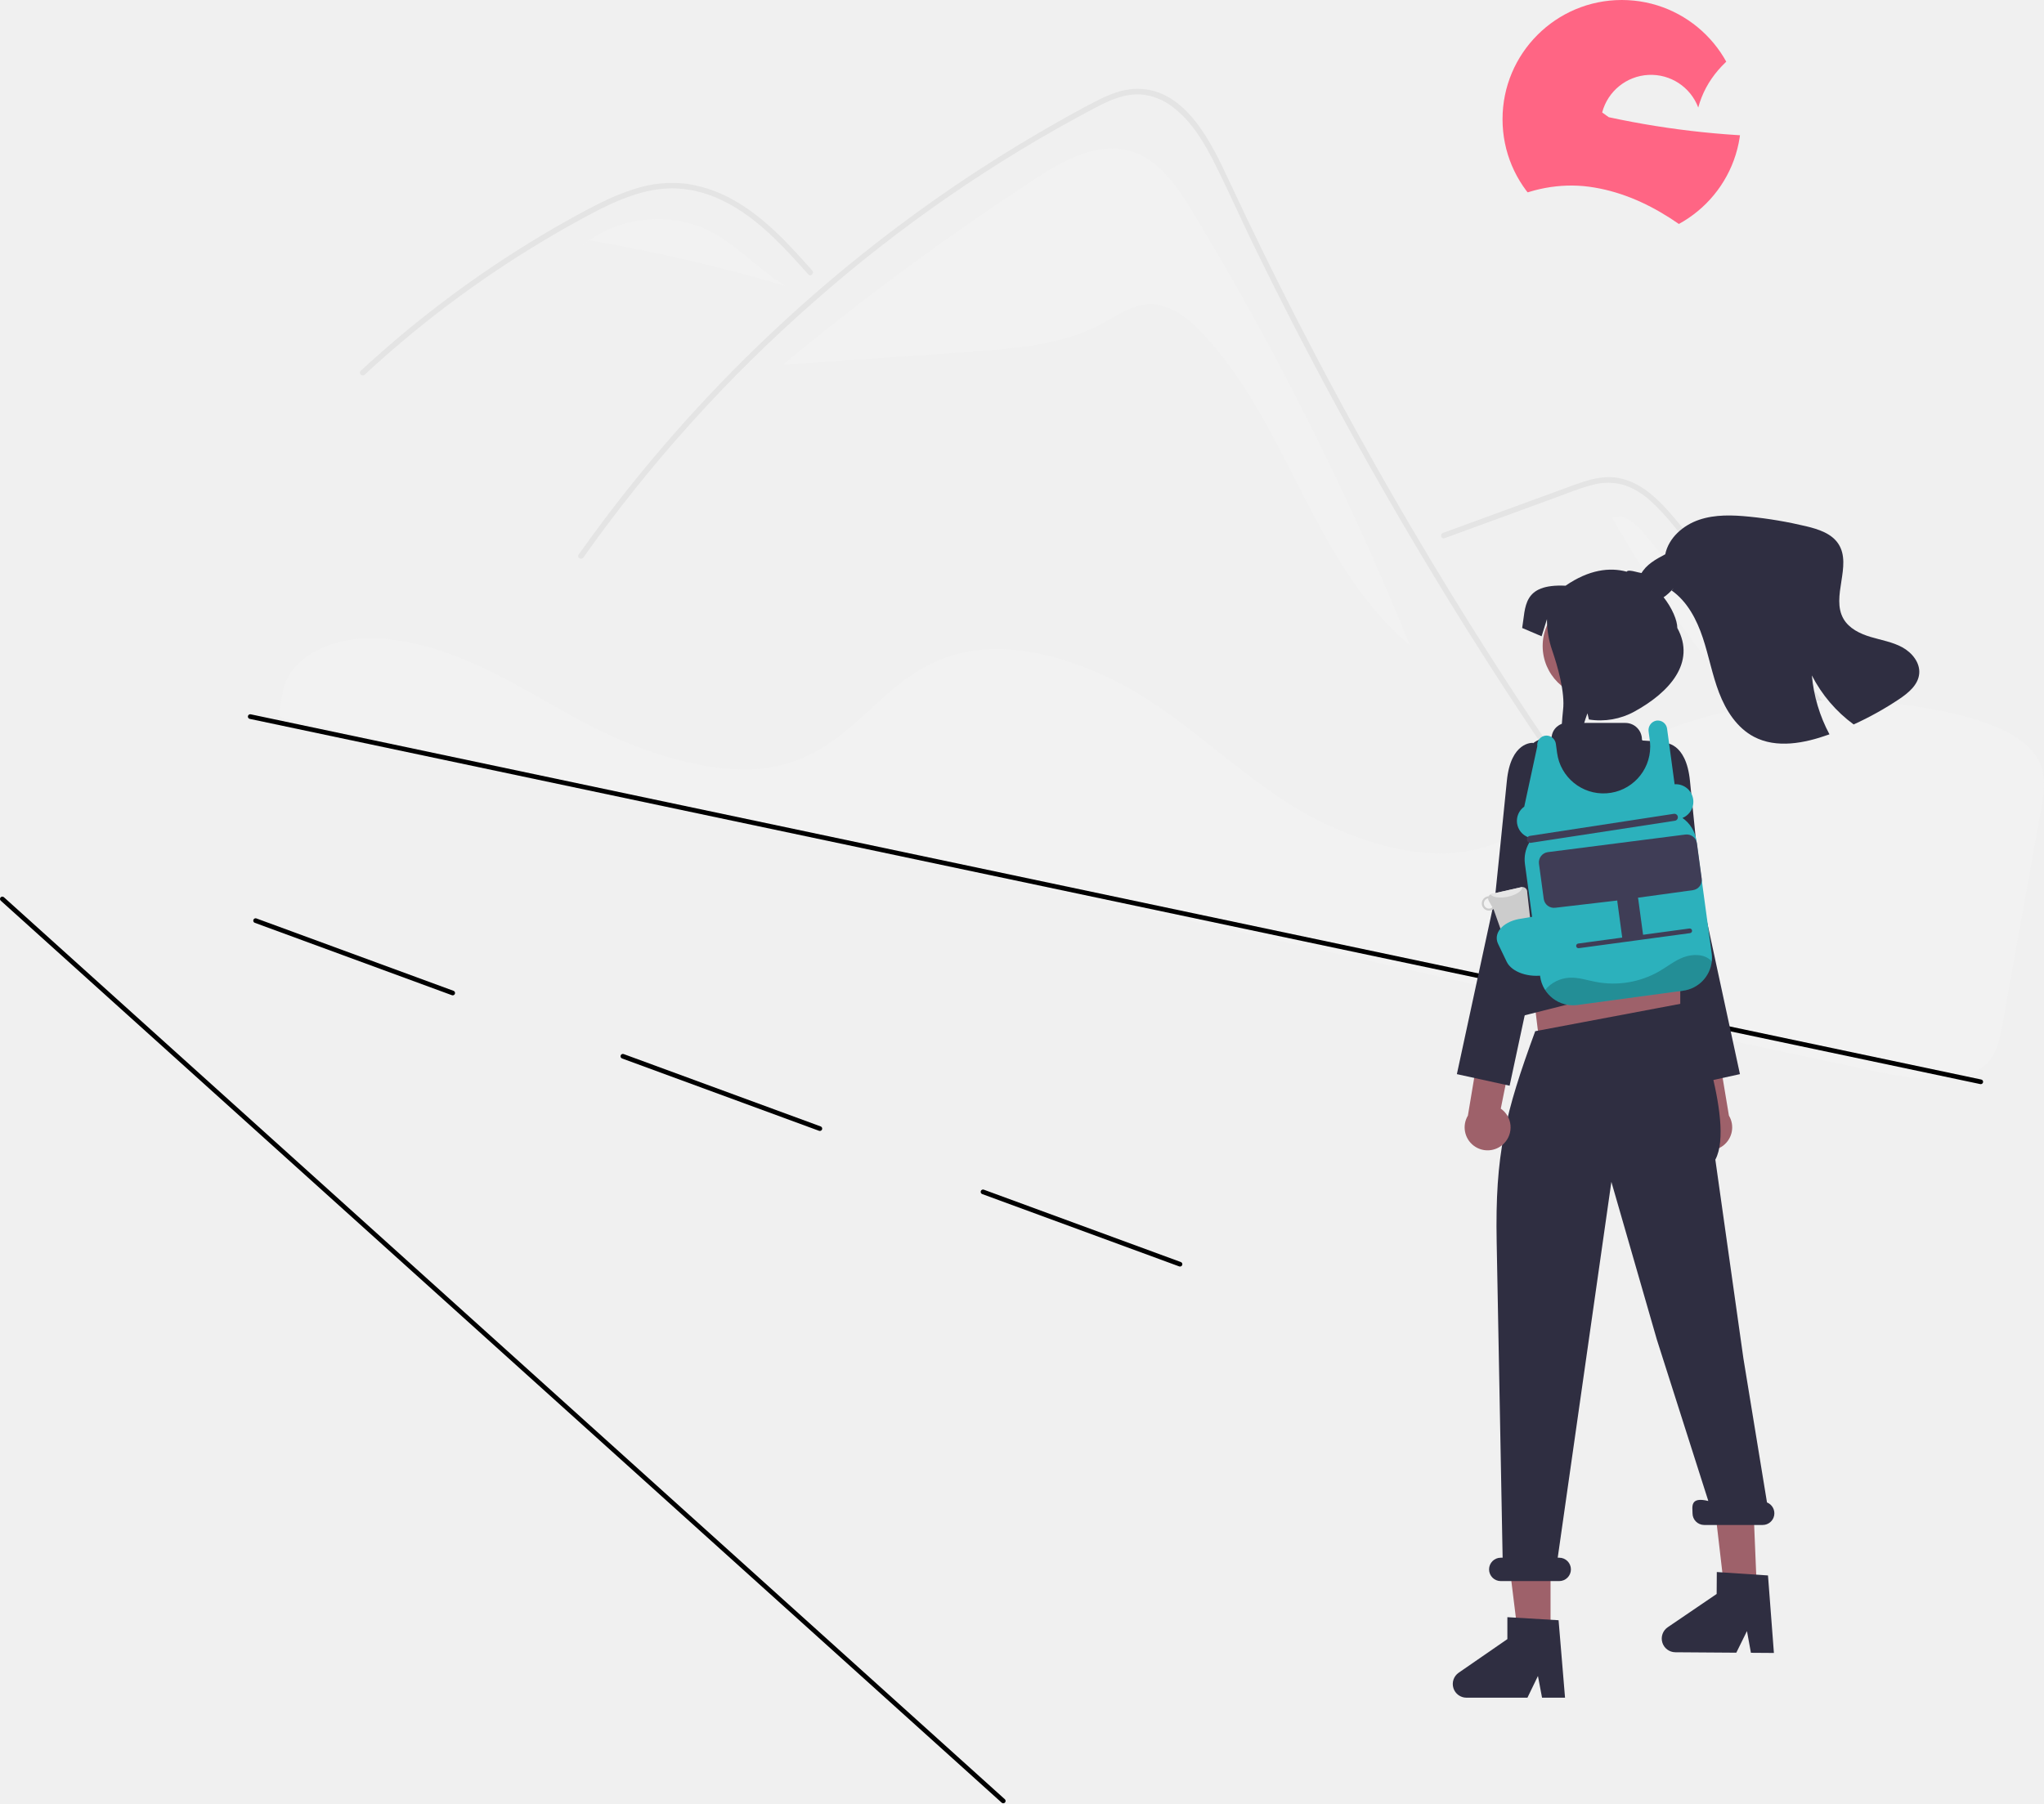
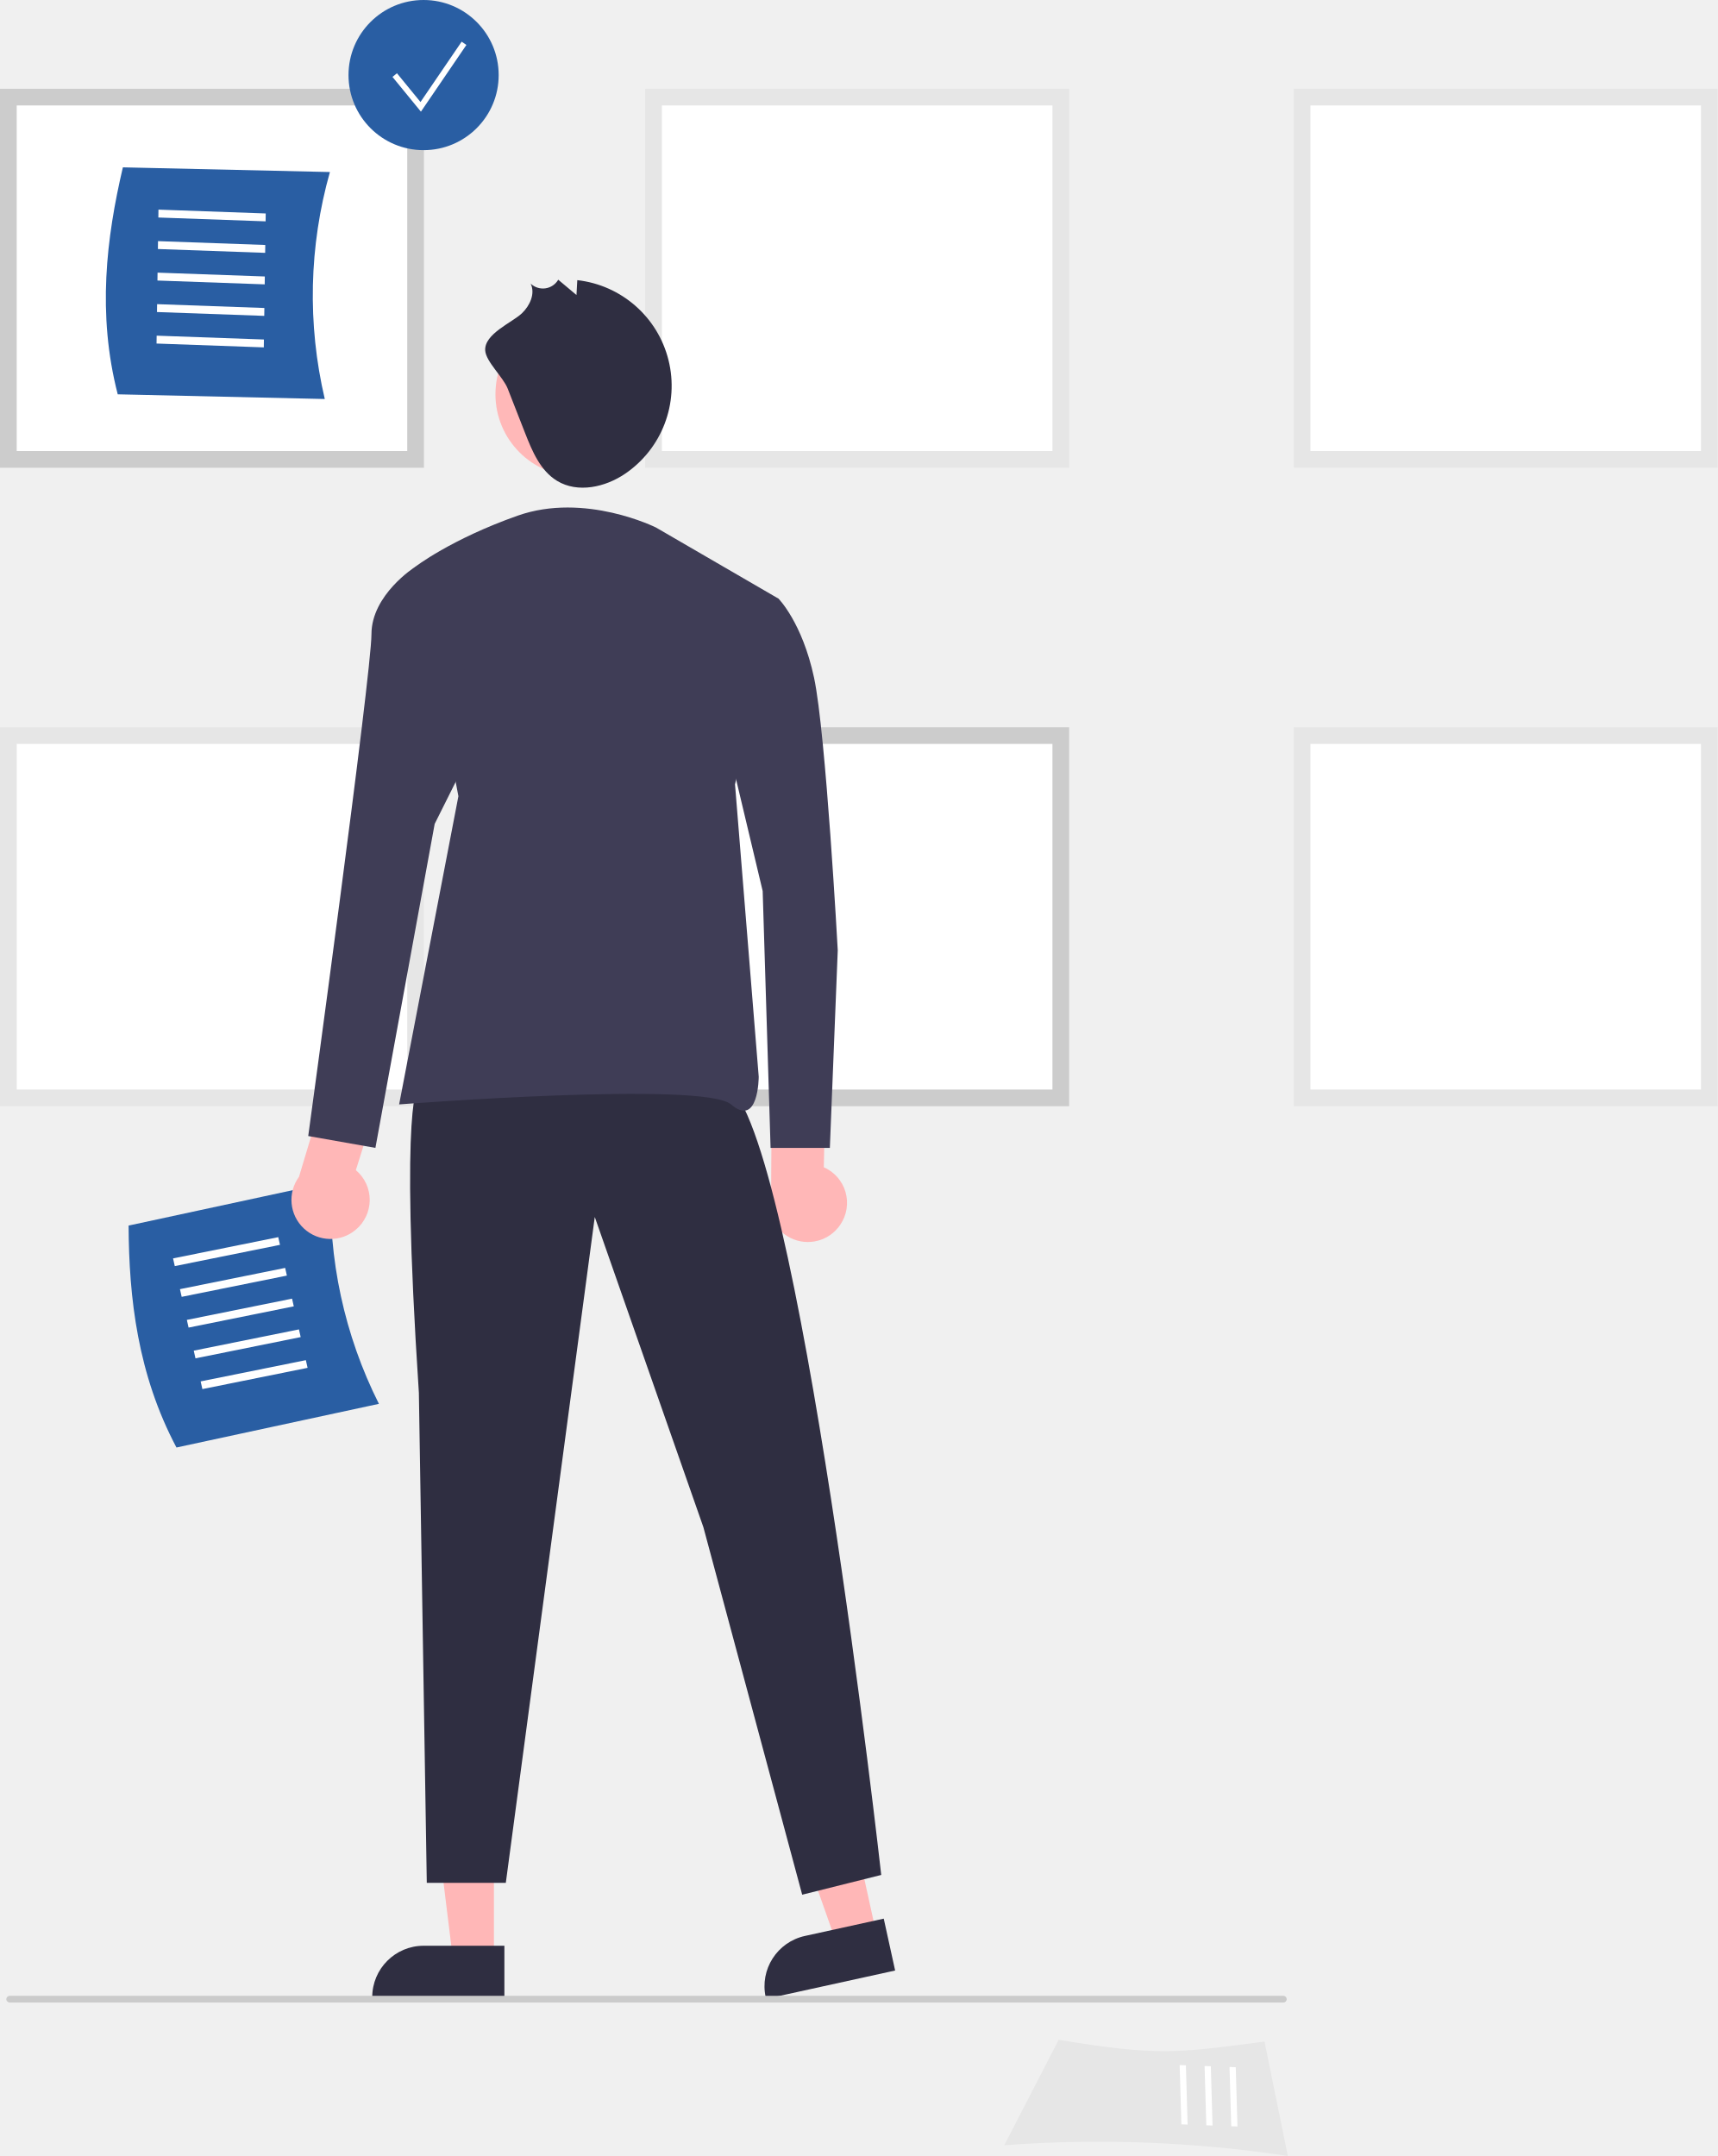
- <svg xmlns="http://www.w3.org/2000/svg" id="currentIllo" data-name="Layer 1" width="874.039" height="771.292" viewBox="0 0 874.039 771.292" class="injected-svg DownloadModal__ImageFile-sc-p17csy-5 iIfSkb grid_media">
-   <path d="M673.062,155.137c-6.611-10.934-14.444-22.608-26.712-26.178-14.207-4.135-28.802,4.079-41.181,12.184a1200.013,1200.013,0,0,0-106.794,78.684l.037.424q39.846-2.748,79.691-5.496c19.192-1.324,39.044-2.83,56.005-11.909,6.436-3.445,12.71-8.047,20.003-8.368,9.061-.398,16.962,5.93,23.17,12.541,36.727,39.109,47.355,98.916,88.558,133.276A1307.621,1307.621,0,0,0,673.062,155.137Z" transform="translate(-162.9803 -64.354)" fill="#f2f2f2" />
-   <path d="M898.816,486.852c-4.061-5.128-5.721-6.33-9.727-11.505Q840.159,412.063,797.108,344.504q-29.241-45.883-55.583-93.529-12.541-22.651-24.394-45.658-9.198-17.839-17.985-35.891c-1.675-3.437-3.303-6.891-4.923-10.352-3.817-8.139-7.563-16.318-11.585-24.346-4.583-9.151-10.162-18.744-18.578-24.891a25.346,25.346,0,0,0-13.204-5.081c-6.851-.443-13.173,2.386-19.115,5.476a615.324,615.324,0,0,0-120.996,83.438A629.917,629.917,0,0,0,412.444,302.789c-.869,1.241-2.924.055-2.047-1.193q5.18-7.325,10.565-14.492A633.399,633.399,0,0,1,582.67,136.269q15.73-10.194,32.051-19.431c5.484-3.106,10.992-6.171,16.594-9.048,5.492-2.821,11.324-5.358,17.598-5.452,21.351-.332,32.407,23.848,40,40.119q3.58,7.681,7.246,15.314,13.856,28.981,28.779,57.432,9.21,17.566,18.823,34.927,29.917,54.062,63.596,105.935c29.743,45.808,59.25,86.275,93.134,129.112C901.424,486.362,899.756,488.053,898.816,486.852Z" transform="translate(-162.9803 -64.354)" fill="#e4e4e4" />
-   <path d="M508.636,181.73c-1.24-1.383-2.473-2.766-3.722-4.149-9.846-10.889-20.411-21.652-33.931-27.894a49.228,49.228,0,0,0-20.624-4.781c-7.38.024-14.595,1.96-21.414,4.67-3.224,1.288-6.377,2.75-9.482,4.307-3.548,1.786-7.033,3.69-10.502,5.61q-9.767,5.405-19.281,11.284-18.93,11.699-36.674,25.184-9.198,6.993-18.017,14.445-8.202,6.922-16.073,14.216c-1.122,1.035-2.797-.64-1.675-1.675,1.383-1.288,2.782-2.568,4.18-3.832q5.927-5.358,12.043-10.51,11.153-9.411,22.884-18.096,18.242-13.513,37.74-25.192,9.743-5.832,19.755-11.174c2.015-1.075,4.054-2.126,6.116-3.121a97.502,97.502,0,0,1,14.54-5.919,51.724,51.724,0,0,1,21.96-2.157,57.173,57.173,0,0,1,20.261,7.009c13.275,7.42,23.572,18.894,33.591,30.091C511.323,181.184,509.655,182.867,508.636,181.73Z" transform="translate(-162.9803 -64.354)" fill="#e4e4e4" />
-   <path d="M780.643,294.569l31.811-11.635L828.249,277.157c5.144-1.881,10.276-4.023,15.593-5.37a24.6,24.6,0,0,1,14.114.18,32.529,32.529,0,0,1,11.008,6.824,89.337,89.337,0,0,1,9.029,9.642c3.439,4.133,6.827,8.308,10.23,12.47q21.068,25.765,41.86,51.755,20.792,25.989,41.306,52.198,20.564,26.274,40.845,52.767,2.484,3.246,4.965,6.494c.914,1.196,2.973.017,2.047-1.196q-20.431-26.76-41.147-53.3-20.767-26.604-41.82-52.982-21.053-26.378-42.391-52.527-5.316-6.515-10.649-13.015c-2.999-3.655-5.965-7.35-9.254-10.753-6.039-6.245-13.583-11.764-22.614-11.914-5.31-.088-10.448,1.597-15.381,3.381-5.318,1.924-10.624,3.884-15.935,5.826l-32.034,11.716-8.008,2.929c-1.421.52-.807,2.812.63,2.286Z" transform="translate(-162.9803 -64.354)" fill="#e4e4e4" />
-   <path d="M466.796,163.388c-16.166-8.308-36.868-6.681-51.723,3.699a737.726,737.726,0,0,1,83.932,19.589C487.555,179.967,478.599,169.455,466.796,163.388Z" transform="translate(-162.9803 -64.354)" fill="#f2f2f2" />
-   <path d="M414.914,167.059l-3.112,2.53c1.053-.885,2.147-1.715,3.271-2.501C415.02,167.078,414.967,167.068,414.914,167.059Z" transform="translate(-162.9803 -64.354)" fill="#f2f2f2" />
-   <path d="M867.766,294.685c-3.131-3.812-6.517-7.803-11.201-9.351l-4.373.172A496.015,496.015,0,0,0,984.306,436.543Q926.036,365.614,867.766,294.685Z" transform="translate(-162.9803 -64.354)" fill="#f2f2f2" />
-   <path d="M667.565,606.081a.992.992,0,0,1-.345-.062l-84.261-30.953a1.0 1,0,0,1,.689-1.877L667.91,604.142a1.0 1,0,0,1-.345,1.938Z" transform="translate(-162.9803 -64.354)" />
-   <path d="M513.565,548.081a.992.992,0,0,1-.345-.062l-84.261-30.953a1.0 1,0,0,1,.689-1.877L513.91,546.142a1.0 1,0,0,1-.345,1.938Z" transform="translate(-162.9803 -64.354)" />
-   <path d="M356.565,490.081a.992.992,0,0,1-.345-.062l-84.261-30.953a1.0 1,0,1,1,.689-1.877L356.91,488.142a1.0 1,0,0,1-.345,1.938Z" transform="translate(-162.9803 -64.354)" />
-   <path d="M340.778,339.738c-3.513-.785-7.07-1.405-10.583-1.837l-.511-.063c-23.321-2.777-43.01,6.958-45.796,22.645l-.495,2.838c-.309,1.795-.643,3.725-1.04,5.86-.192,1.054.867,2.132,2.407,2.476L845.649,497.037c39.607,8.564,79.087,17.024,117.337,25.144a177.652,177.652,0,0,0,21.711,3.511c10.927.926,18.927-.293,24.46-3.725l.001 0c6.877-4.253,8.607-11.157,10.019-19.078,2.846-15.997,5.877-32.793,8.897-49.538,2.661-14.758,5.316-29.477,7.832-43.574,1.478-8.369,2.281-15.869-2.879-22.891-5.596-7.598-17.581-13.494-35.623-17.527-.218-.049-.434-.097-.655-.145-56.592-12.407-117.619-2.55-151.854,24.53-3.942,3.118-7.734,6.553-11.401,9.875a158.915,158.915,0,0,1-17.302,14.232,66.95,66.95,0,0,1-10.666,5.986c-.257.125-.548.255-.851.372-.705.318-1.433.613-2.135.865a62.042,62.042,0,0,1-12.655,3.397l-.431.065c-.326.056-.678.107-1.027.147a68.206,68.206,0,0,1-7.479.589c-10.812.309-22.585-1.669-34.991-5.882a151.752,151.752,0,0,1-32.578-15.751c-10.814-6.914-20.639-14.717-30.141-22.263-4.173-3.316-8.49-6.743-12.828-10.046-.815-.622-1.618-1.23-2.434-1.842-5.313-3.969-10.177-7.354-14.871-10.348a146.281,146.281,0,0,0-37.143-17.035c-13.864-4.03-26.63-5.128-37.931-3.275a60.649,60.649,0,0,0-9.253,2.27c-13.923,4.597-23.917,13.74-33.581,22.583-12.021,10.999-24.453,22.373-44.611,25.204-23.263,3.273-53.836-7.081-74.693-17.866-6.557-3.391-13.045-7.056-19.318-10.601q-3.801-2.148-7.611-4.28c-4.993-2.785-9.099-4.982-12.918-6.915l-1.208-.614c-.673-.337-1.346-.675-2.034-1.007-4.55-2.238-8.825-4.154-13.075-5.86l-1.004-.409c-2.021-.785-3.918-1.486-5.788-2.137l-.747-.259A109.236,109.236,0,0,0,340.778,339.738Z" transform="translate(-162.9803 -64.354)" fill="#f2f2f2" />
-   <path d="M1009.981,528.062a1.009,1.009,0,0,1-.208-.021l-740-156.208a1,1,0,0,1,.413-1.957l740,156.208a1,1,0,0,1-.206,1.979Z" transform="translate(-162.9803 -64.354)" />
-   <circle cx="693.5" cy="51" r="51" fill="#ff6584" />
-   <path d="M948.516,76.224c-24.717-3.341-52.935,10.019-59.341,34.124a21.597,21.597,0,0,0-41.093,2.109l2.83,2.027a372.275,372.275,0,0,0,160.659-.726C994.377,95.688,973.233,79.565,948.516,76.224Z" transform="translate(-162.9803 -64.354)" fill="#f0f0f0" />
-   <path d="M842.516,144.224c-24.717-3.341-52.935,10.019-59.341,34.124a21.597,21.597,0,0,0-41.093,2.109l2.83,2.027a372.275,372.275,0,0,0,160.659-.726C888.377,163.688,867.233,147.565,842.516,144.224Z" transform="translate(-162.9803 -64.354)" fill="#f0f0f0" />
-   <path d="M886.872,553.437a9.76,9.76,0,0,1,1.357-14.904L872.689,461.346l17.161,5.51,12.439,74.659A9.813,9.813,0,0,1,886.872,553.437Z" transform="translate(-162.9803 -64.354)" fill="#9e616a" />
-   <path d="M863.926,390.13l10.648-8.037s9.393-.665,11.056,16.274,5.079,49.95,5.079,49.95l16.293,75.463-22.554,4.95-17.451-81.438-10.469-24.184Z" transform="translate(-162.9803 -64.354)" fill="#2f2e41" />
-   <polygon points="718.5 449 658.5 448 653.5 407 718.5 407 718.5 449" fill="#9e616a" />
-   <polygon points="663.032 699.832 649.181 699.831 642.591 646.404 663.034 646.405 663.032 699.832" fill="#9e616a" />
-   <polygon points="751.276 680.645 737.425 680.548 731.21 627.076 749.225 631.209 751.276 680.645" fill="#9e616a" />
-   <polygon points="707.954 371.691 711.092 379.851 710.465 388.011 649.04 409.286 652.088 373.574 658.993 365.414 707.954 371.691" fill="#ffb6b6" />
-   <circle cx="681.602" cy="276.32" r="21.938" fill="#9e616a" />
-   <path d="M832.208,790.486h-9.829l-1.754-9.279-4.493,9.279H790.064a5.86,5.86,0,0,1-3.33-10.682l20.817-14.377v-9.381l21.896,1.307Z" transform="translate(-162.9803 -64.354)" fill="#2f2e41" />
-   <path d="M921.523,771.351l-9.828-.069-1.689-9.292-4.558,9.248-26.067-.182a5.86,5.86,0,0,1-3.255-10.705l20.917-14.231.066-9.381,21.886,1.46Z" transform="translate(-162.9803 -64.354)" fill="#2f2e41" />
-   <path d="M918.566,706.973l-10.086-61.619-12-85c8.788-16.32-11-67-11-67l-2.793.134L819.467,505.415l.014-.061c-12.931,35.268-17.215,52.691-16.506,90.248l2.547,135.01h-.799a5,5,0,0,0,0,10h25a5,5,0,0,0,0-10h-.645l22.947-160.757L871.48,637.354l22,69c-8-2-6.758,2.634-6.758,5.258a5,5,0,0,0,5,5h25a4.995,4.995,0,0,0,1.844-9.639Z" transform="translate(-162.9803 -64.354)" fill="#2f2e41" />
-   <path d="M890.403,495.979l-2-20a3.987,3.987,0,0,0-3.605-2.995c-.833-9.527-4.339-50.629-4.549-52.421l-.008-.076-1.594-34.058a5.037,5.037,0,0,0-4.703-4.79l-8.421-.55a.446.446,0,0,1-.431-.445,7.081,7.081,0,0,0-7.081-7.081H833.08a6.63,6.63,0,0,0-6.576,5.804.44.44,0,0,1-.448.396l-.003-0a11.845,11.845,0,0,0-11.915,9.824c-3.408,19.831-10.239,64.84-6.862,89.862,1.176,8.711-1.359,1.812-1.803,9.1a5.365,5.365,0,0,0,1.336,3.89c-2.058.598-2.856,2.821-2.328,4.916l-.438-.108a4,4,0,0,0,4.856,2.901L885.502,480.836C887.644,480.296,890.943,498.121,890.403,495.979Z" transform="translate(-162.9803 -64.354)" fill="#2f2e41" />
-   <path d="M806.089,553.437a9.76,9.76,0,0,0-1.357-14.904l15.54-77.187-17.161,5.51-12.439,74.659A9.813,9.813,0,0,0,806.089,553.437Z" transform="translate(-162.9803 -64.354)" fill="#9e616a" />
-   <path d="M829.034,390.13l-10.648-8.037s-9.393-.665-11.056,16.274-5.079,49.95-5.079,49.95l-16.293,75.463,22.554,4.95,17.451-81.438,10.469-24.184Z" transform="translate(-162.9803 -64.354)" fill="#2f2e41" />
-   <path d="M868.076,321.166c4.087,1.217,7.9-2.202,10.745-5.441l-1.011,1.2c6.692,4.713,10.693,12.39,13.289,20.161,2.596,7.763,4.044,15.894,6.975,23.546,2.93,7.643,7.66,15.037,14.9,18.85,9.699,5.107,21.583,2.785,31.9-.9.137-.051.266-.094.403-.146a65.737,65.737,0,0,1-7.523-25.191,59.771,59.771,0,0,0,17.873,20.967,137.213,137.213,0,0,0,19.381-10.779c3.984-2.665,8.183-6.109,8.645-10.882.471-4.738-3.067-9.065-7.24-11.344-4.173-2.279-8.971-3.05-13.529-4.421-4.55-1.362-9.194-3.599-11.584-7.711-5.509-9.459,3.761-22.8-2.151-32.02-2.913-4.533-8.568-6.349-13.812-7.609a182.606,182.606,0,0,0-24.317-4.104c-7.189-.72-14.617-.985-21.455,1.328-6.838,2.313-13.041,7.686-14.506,14.763-3.993,2.099-8.217,4.421-10.359,8.405C862.558,313.815,863.749,319.881,868.076,321.166Z" transform="translate(-162.9803 -64.354)" fill="#2f2e41" />
-   <path d="M874.177,319.572c3.914,4.903,6.044,10.205,6.044,13.38,8.13,14.859-3.496,27.623-18.356,35.753a30.443,30.443,0,0,1-19.45,3.391l-.622-2.654-.842,2.39s-9.675,31.954-12.866,33.828c1.211-5.687,2.598-32.017,3.272-37.567.933-7.554-2.32-18.799-4.667-25.638a40.366,40.366,0,0,1-2.21-13.1v-.195l-2.285,7.34-8.319-3.549c1.548-8.878,0-18.956,18.556-18.082,10.036-6.902,18.873-7.953,26.133-5.996.937-1.448,6.339,1.264,7.9.502" transform="translate(-162.9803 -64.354)" fill="#2f2e41" />
-   <path d="M894.95,475.58a14.211,14.211,0,0,1-12.22,12.5l-45.17,6.12a14.224,14.224,0,0,1-15.99-12.18l-6.51-48.14a14.175,14.175,0,0,1,1.8-9.04l-.31-2.34a7.49,7.49,0,0,1-1.78-13.14l5.58-25.85a4.007,4.007,0,0,1,3.82-4.54,4.113,4.113,0,0,1,4.13,3.63l.51,3.8a20.001,20.001,0,0,0,39.82-2.66,20.672,20.672,0,0,0-.18-2.71l-.5-3.74a4.15,4.15,0,0,1,3.18-4.69,3.999,3.999,0,0,1,4.71,3.4l3.23,23.8a7.492,7.492,0,0,1,3.35,14.41,14.165,14.165,0,0,1,5.97,9.74l6.52,48.15A14,14,0,0,1,894.95,475.58Z" transform="translate(-162.9803 -64.354)" fill="#2cb1bc" />
-   <path d="M815.906,423.559a1.502,1.502,0,0,1,1.285-1.688l61.566-9.437a1.5,1.5,0,1,1,.402,2.973l-61.566,9.437A1.502,1.502,0,0,1,815.906,423.559Z" transform="translate(-162.9803 -64.354)" fill="#3f3d56" />
-   <path d="M823.101,448.829l-2.035-15.036a4.413,4.413,0,0,1,3.782-4.965l58.801-7.522a4.413,4.413,0,0,1,4.965,3.782l2.035,15.036a4.413,4.413,0,0,1-3.782,4.965L863.381,448.32a4.413,4.413,0,0,1,.117.489l2.079,15.36,19.819-2.682a1,1,0,1,1,.268,1.982l-19.819,2.682-8.919,1.207L838.098,469.906a1,1,0,0,1-.268-1.982l18.828-2.548-2.079-15.36a4.414,4.414,0,0,1-.017-.502l-26.496,3.097A4.413,4.413,0,0,1,823.101,448.829Z" transform="translate(-162.9803 -64.354)" fill="#3f3d56" />
-   <path d="M591.98,835.646a.998.998,0,0,1-.669-.257l-428-385.792a1,1,0,0,1,1.339-1.486l428,385.792a1,1,0,0,1-.67,1.743Z" transform="translate(-162.9803 -64.354)" />
-   <path d="M816.03,445.94a2.026,2.026,0,0,0-2.15-2.17,1.864,1.864,0,0,0-.32.04l-12.66,2.86a2.085,2.085,0,0,0-1.34,1.03,2.606,2.606,0,0,0-.55.08,3.076,3.076,0,1,0,1.36,6,3.118,3.118,0,0,0,1.24-.6l4.29,12.08a2.015,2.015,0,0,0,2.21.97l8.23-1.86a2.043,2.043,0,0,0,1.57-1.82Zm-15.85,6.98a2.2,2.2,0,0,1-.98-4.29c.04-.01.08,0,.12-.01a2.071,2.071,0,0,0,.27,1.04L801.16,452.4A2.071,2.071,0,0,1,800.18,452.92Z" transform="translate(-162.9803 -64.354)" fill="#ccc" />
-   <path d="M813.88,443.77c.12,1.6-2.62,3.44-6.29,4.17-3.37.69-6.39.21-7.24-1.05a1.919,1.919,0,0,1,.55-.22l12.66-2.86A1.864,1.864,0,0,1,813.88,443.77Z" transform="translate(-162.9803 -64.354)" fill="#e6e6e6" />
-   <path d="M807.264,475.724l-3.675-7.646c-2.153-4.479,1.789-9.245,8.787-10.624L821,456l3.607,25.202-.747.147C816.862,482.727,809.417,480.203,807.264,475.724Z" transform="translate(-162.9803 -64.354)" fill="#2cb1bc" />
-   <g opacity="0.2">
-     <path d="M894.95,475.58a14.211,14.211,0,0,1-12.22,12.5l-45.17,6.12a14.208,14.208,0,0,1-13.87-6.42,14.512,14.512,0,0,1,10.36-5.24c3.88-.2,7.64,1.09,11.44,1.81a39.589,39.589,0,0,0,26.83-4.45c3.53-2.05,6.71-4.67,10.59-6.13,3.88-1.45,8.89-1.4,11.7,1.43A4.033,4.033,0,0,1,894.95,475.58Z" transform="translate(-162.9803 -64.354)" />
-   </g>
+ <svg xmlns="http://www.w3.org/2000/svg" data-name="Layer 1" width="513.819" height="644.972" viewBox="0 0 513.819 644.972">
+   <path d="M467.409,264.949H345.59V156.562H467.409Z" transform="translate(-343.0903 -127.5142)" fill="#fff" />
+   <path d="M469.91,267.449H343.09V154.062H469.91Zm-121.819-5H464.91V159.062H348.09Z" transform="translate(-343.0903 -127.5142)" fill="#ccc" />
+   <polygon points="147.753 586.078 135.493 586.077 129.66 538.789 147.755 538.79 147.753 586.078" fill="#ffb7b7" />
+   <path d="M493.97,725.476l-39.531-.001v-.5a15.387,15.387,0,0,1,15.386-15.386h.001l24.144.001Z" transform="translate(-343.0903 -127.5142)" fill="#2f2e41" />
+   <polygon points="262.162 578.548 250.187 581.177 234.349 536.24 252.023 532.36 262.162 578.548" fill="#ffb7b7" />
+   <path d="M610.855,716.999l-38.611,8.476-.107-.488a15.387,15.387,0,0,1,11.729-18.328l.001-0,23.582-5.177Z" transform="translate(-343.0903 -127.5142)" fill="#2f2e41" />
+   <path d="M456.434,547.477l-60.556,13.062c-11.614-21.894-14.224-44.765-14.32-66.392l60.555-13.062A135.601,135.601,0,0,0,456.434,547.477Z" transform="translate(-343.0903 -127.5142)" fill="#295ea3" />
+   <polygon points="52.282 378.755 51.766 376.455 83.236 370.097 83.752 372.397 52.282 378.755" fill="#fff" />
+   <polygon points="54.346 387.953 53.83 385.654 85.3 379.296 85.816 381.596 54.346 387.953" fill="#fff" />
+   <polygon points="56.41 397.152 55.894 394.852 87.364 388.495 87.88 390.794 56.41 397.152" fill="#fff" />
+   <polygon points="58.474 406.351 57.958 404.051 89.428 397.693 89.944 399.993 58.474 406.351" fill="#fff" />
+   <polygon points="60.538 415.549 60.022 413.25 91.492 406.892 92.008 409.191 60.538 415.549" fill="#fff" />
+   <path d="M594.501,493.816a11.626,11.626,0,0,0-4.982-17.117L590.068,450.137l-16.06-4.27-.248,37.522a11.689,11.689,0,0,0,20.742,10.428Z" transform="translate(-343.0903 -127.5142)" fill="#ffb7b7" />
+   <path d="M440.243,246.879l-61.933-1.402c-6.195-23.997-3.406-46.846,1.538-67.902L441.78,178.977A135.601,135.601,0,0,0,440.243,246.879Z" transform="translate(-343.0903 -127.5142)" fill="#295ea3" />
+   <polygon points="47.368 65.067 47.401 62.71 79.487 63.857 79.453 66.214 47.368 65.067" fill="#fff" />
+   <polygon points="47.233 74.493 47.266 72.137 79.352 73.284 79.318 75.64 47.233 74.493" fill="#fff" />
+   <polygon points="47.097 83.92 47.131 81.563 79.217 82.71 79.183 85.067 47.097 83.92" fill="#fff" />
+   <polygon points="46.962 93.346 46.996 90.989 79.082 92.136 79.048 94.493 46.962 93.346" fill="#fff" />
+   <polygon points="46.827 102.772 46.861 100.416 78.946 101.563 78.913 103.919 46.827 102.772" fill="#fff" />
+   <circle cx="126.711" cy="22.459" r="22.459" fill="#295ea3" />
+   <polygon points="125.91 33.403 117.404 23.006 118.742 21.912 125.784 30.52 138.091 12.471 139.518 13.444 125.91 33.403" fill="#fff" />
+   <path d="M854.409,455.949H732.59V347.562H854.409Z" transform="translate(-343.0903 -127.5142)" fill="#fff" />
+   <path d="M856.91,458.449H730.09V345.062H856.91Zm-121.819-5H851.91V350.062H735.09Z" transform="translate(-343.0903 -127.5142)" fill="#e6e6e6" />
+   <path d="M854.409,264.949H732.59V156.562H854.409Z" transform="translate(-343.0903 -127.5142)" fill="#fff" />
+   <path d="M856.91,267.449H730.09V154.062H856.91Zm-121.819-5H851.91V159.062H735.09Z" transform="translate(-343.0903 -127.5142)" fill="#e6e6e6" />
+   <path d="M660.409,455.949H538.59V347.562H660.409Z" transform="translate(-343.0903 -127.5142)" fill="#fff" />
+   <path d="M662.91,458.449H536.09V345.062H662.91Zm-121.819-5H657.91V350.062H541.09Z" transform="translate(-343.0903 -127.5142)" fill="#ccc" />
+   <path d="M467.409,455.949H345.59V347.562H467.409Z" transform="translate(-343.0903 -127.5142)" fill="#fff" />
+   <path d="M469.91,458.449H343.09V345.062H469.91Zm-121.819-5H464.91V350.062H348.09Z" transform="translate(-343.0903 -127.5142)" fill="#e6e6e6" />
+   <path d="M660.409,264.949H538.59V156.562H660.409Z" transform="translate(-343.0903 -127.5142)" fill="#fff" />
+   <path d="M662.91,267.449H536.09V154.062H662.91Zm-121.819-5H657.91V159.062H541.09Z" transform="translate(-343.0903 -127.5142)" fill="#e6e6e6" />
+   <path d="M643.499,769.272l16.274-31.541c30.032,4.94,35.333,3.931,61.576.524l6.978,34.231A378.166,378.166,0,0,0,643.499,769.272Z" transform="translate(-343.0903 -127.5142)" fill="#e6e6e6" />
+   <polygon points="368.304 636.07 367.794 618.336 369.658 618.406 370.168 636.14 368.304 636.07" fill="#fff" />
+   <polygon points="360.847 635.787 360.336 618.053 362.201 618.124 362.711 635.858 360.847 635.787" fill="#fff" />
+   <polygon points="353.389 635.505 352.879 617.771 354.743 617.841 355.254 635.575 353.389 635.505" fill="#fff" />
+   <path d="M468.392,451.994s-5.91,2.364,0,92.202l2.364,146.577h23.641l26.61-199.199,32.494,92.812,29.552,109.933L606.695,688.409s-24.824-222.23-46.101-236.415S468.392,451.994,468.392,451.994Z" transform="translate(-343.0903 -127.5142)" fill="#2f2e41" />
+   <circle cx="172.777" cy="117.945" r="24.569" fill="#ffb8b8" />
+   <path d="M539.317,285.321s-21.277-10.639-41.373-3.546-30.734,15.367-30.734,15.367l13.003,68.56-17.731,92.202s91.02-7.092,99.294,0,8.275-8.275,8.275-8.275l-7.092-87.474,13.003-55.558Z" transform="translate(-343.0903 -127.5142)" fill="#3f3d56" />
+   <path d="M494.959,243.764,500.16,257.053c2.131,5.445,4.572,11.271,9.568,14.31,6.168,3.752,14.406,1.923,20.373-2.142a31.813,31.813,0,0,0-14.319-57.903l-.247,4.448-5.458-4.575a5.306,5.306,0,0,1-8.248,1.166c1.434,2.972-.221,6.596-2.61,8.873-2.936,2.797-11.332,6.158-10.984,11.157C488.468,235.724,493.606,240.307,494.959,243.764Z" transform="translate(-343.0903 -127.5142)" fill="#2f2e41" />
+   <path d="M449.513,495.389a11.626,11.626,0,0,0,.024-17.827l7.984-25.34-14.215-8.608L432.533,479.557a11.689,11.689,0,0,0,16.98,15.832Z" transform="translate(-343.0903 -127.5142)" fill="#ffb7b7" />
+   <path d="M475.485,297.142h-8.275s-13.003,8.275-13.003,20.095-18.913,150.124-18.913,150.124l20.095,3.546,17.731-96.93,13.003-26.006Z" transform="translate(-343.0903 -127.5142)" fill="#3f3d56" />
+   <path d="M553.502,306.599h22.459s7.092,7.092,10.639,23.642,7.092,81.563,7.092,81.563l-2.364,59.104H573.597l-2.364-76.835L559.412,344.425Z" transform="translate(-343.0903 -127.5142)" fill="#3f3d56" />
+   <path d="M726.988,726.575h-381a1,1,0,0,1,0-2h381a1,1,0,0,1,0,2Z" transform="translate(-343.0903 -127.5142)" fill="#cbcbcb" />
</svg>
